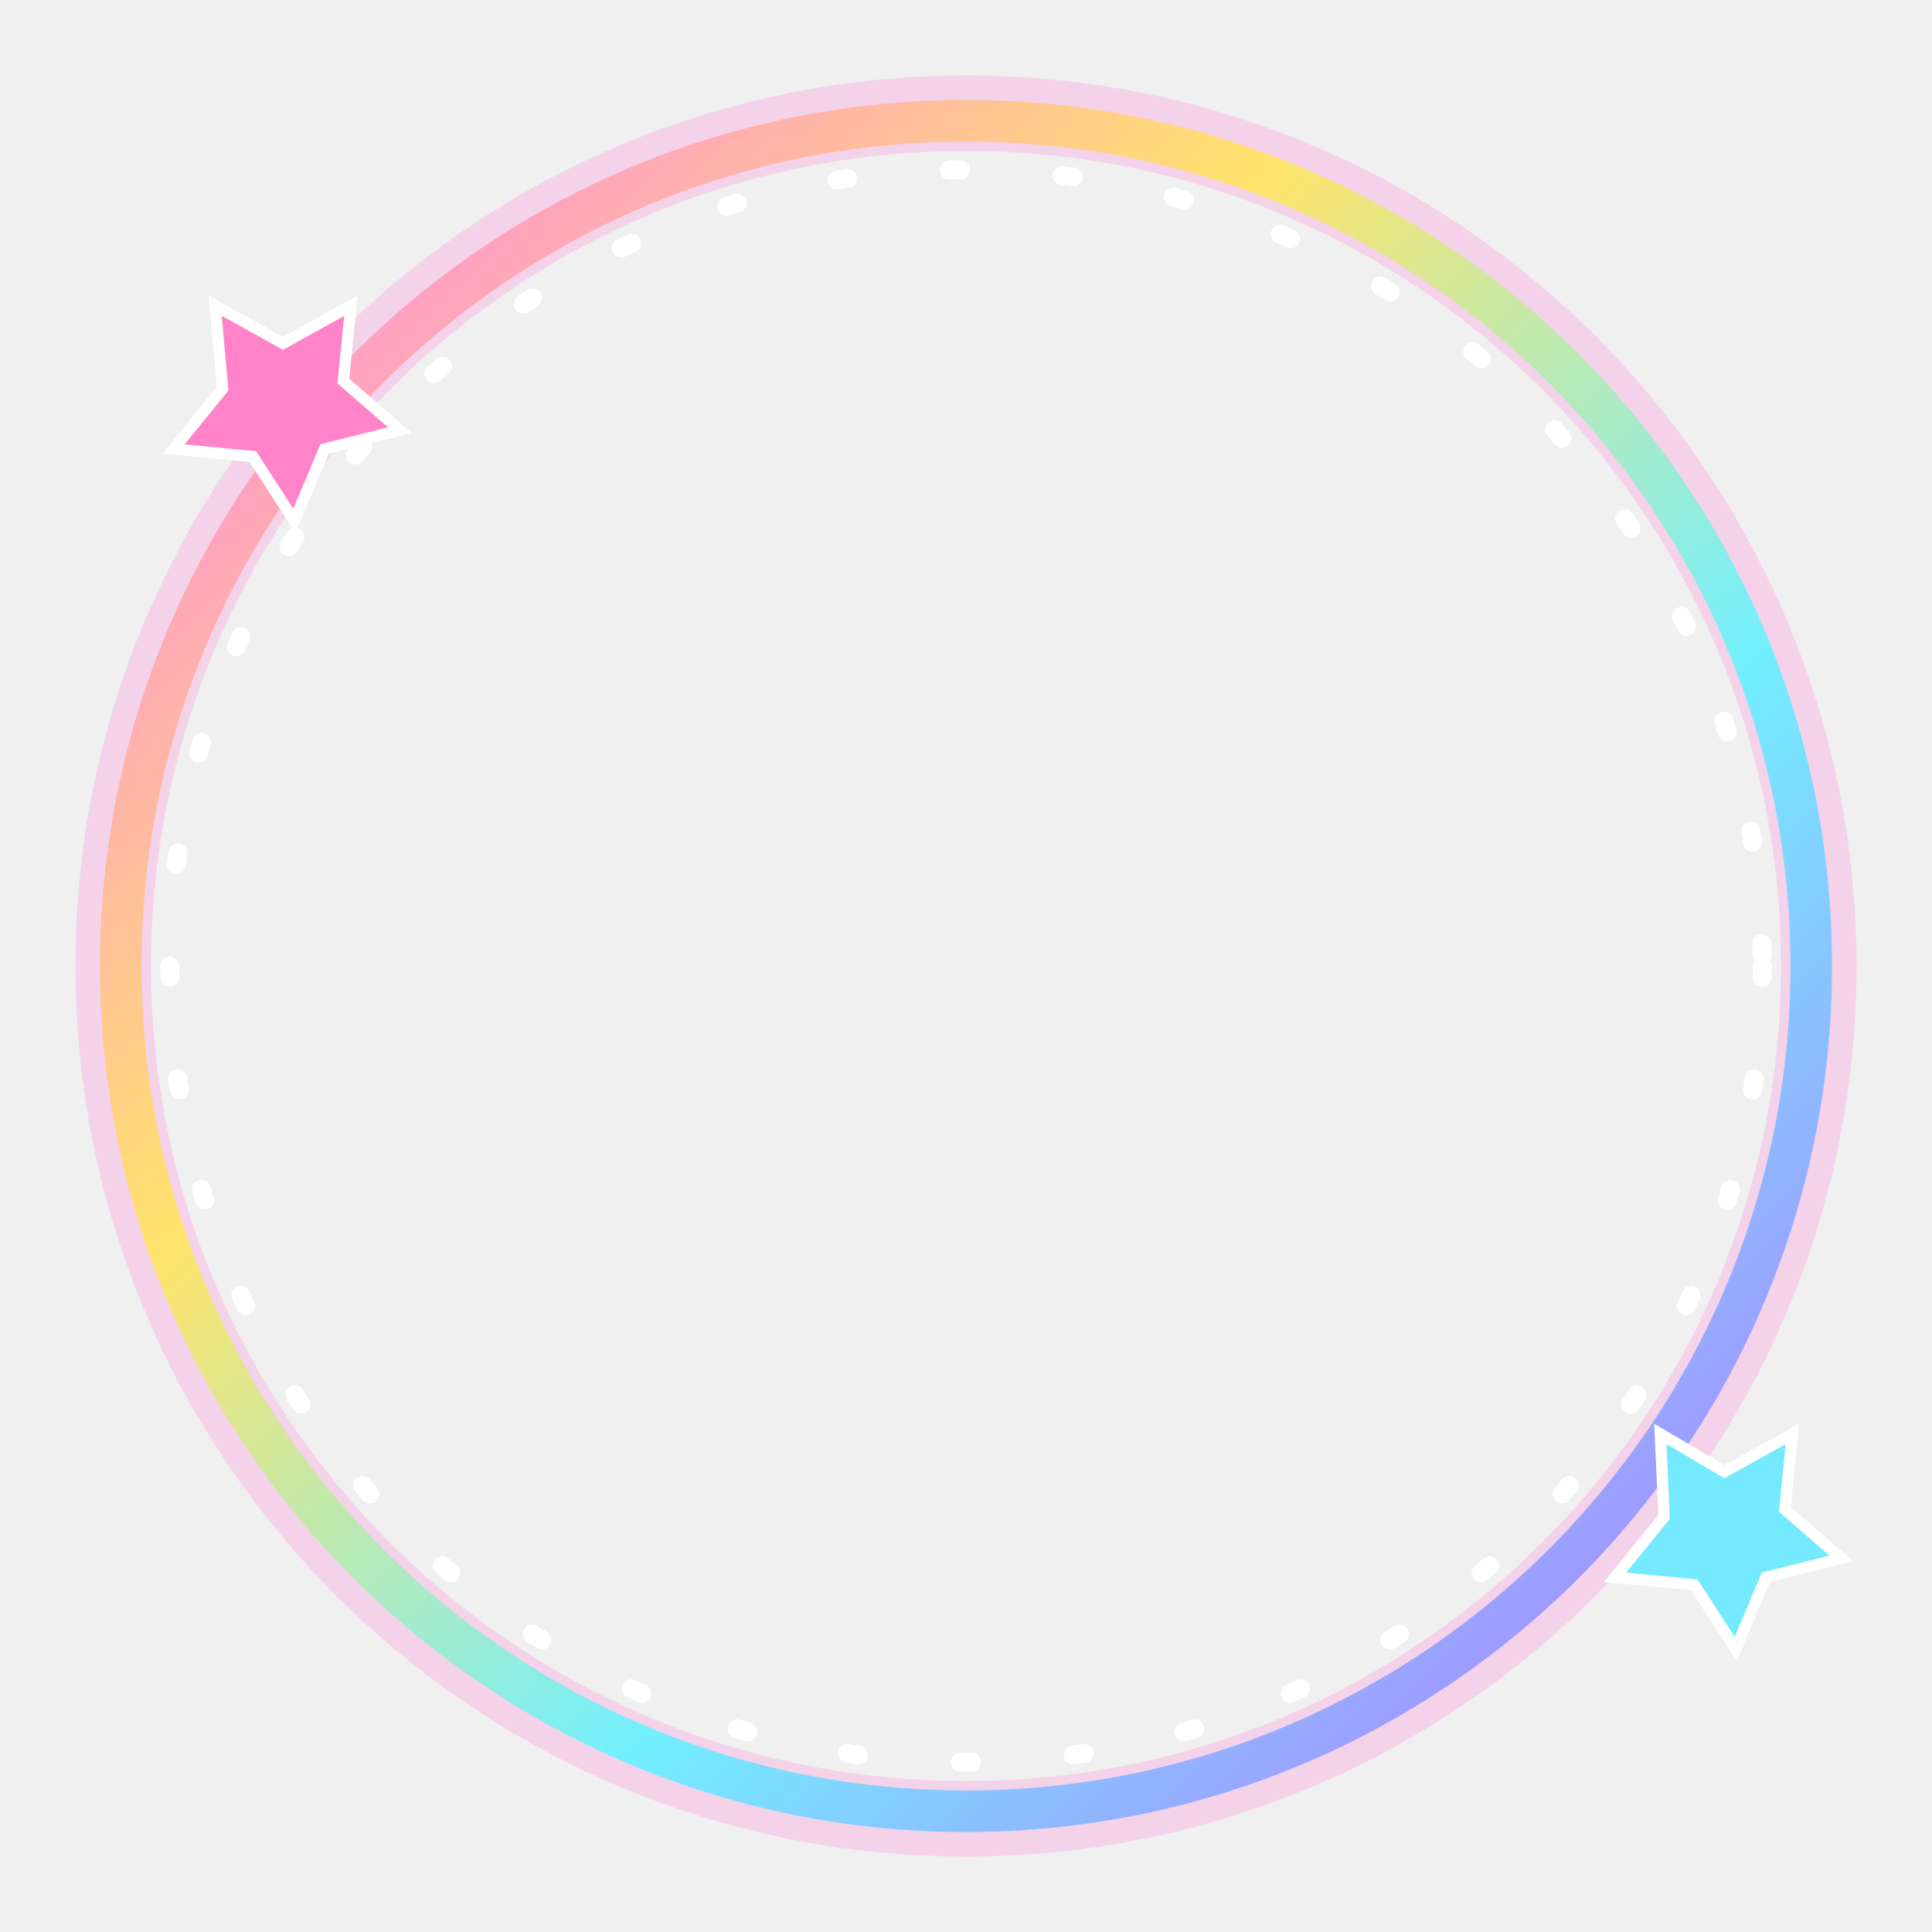
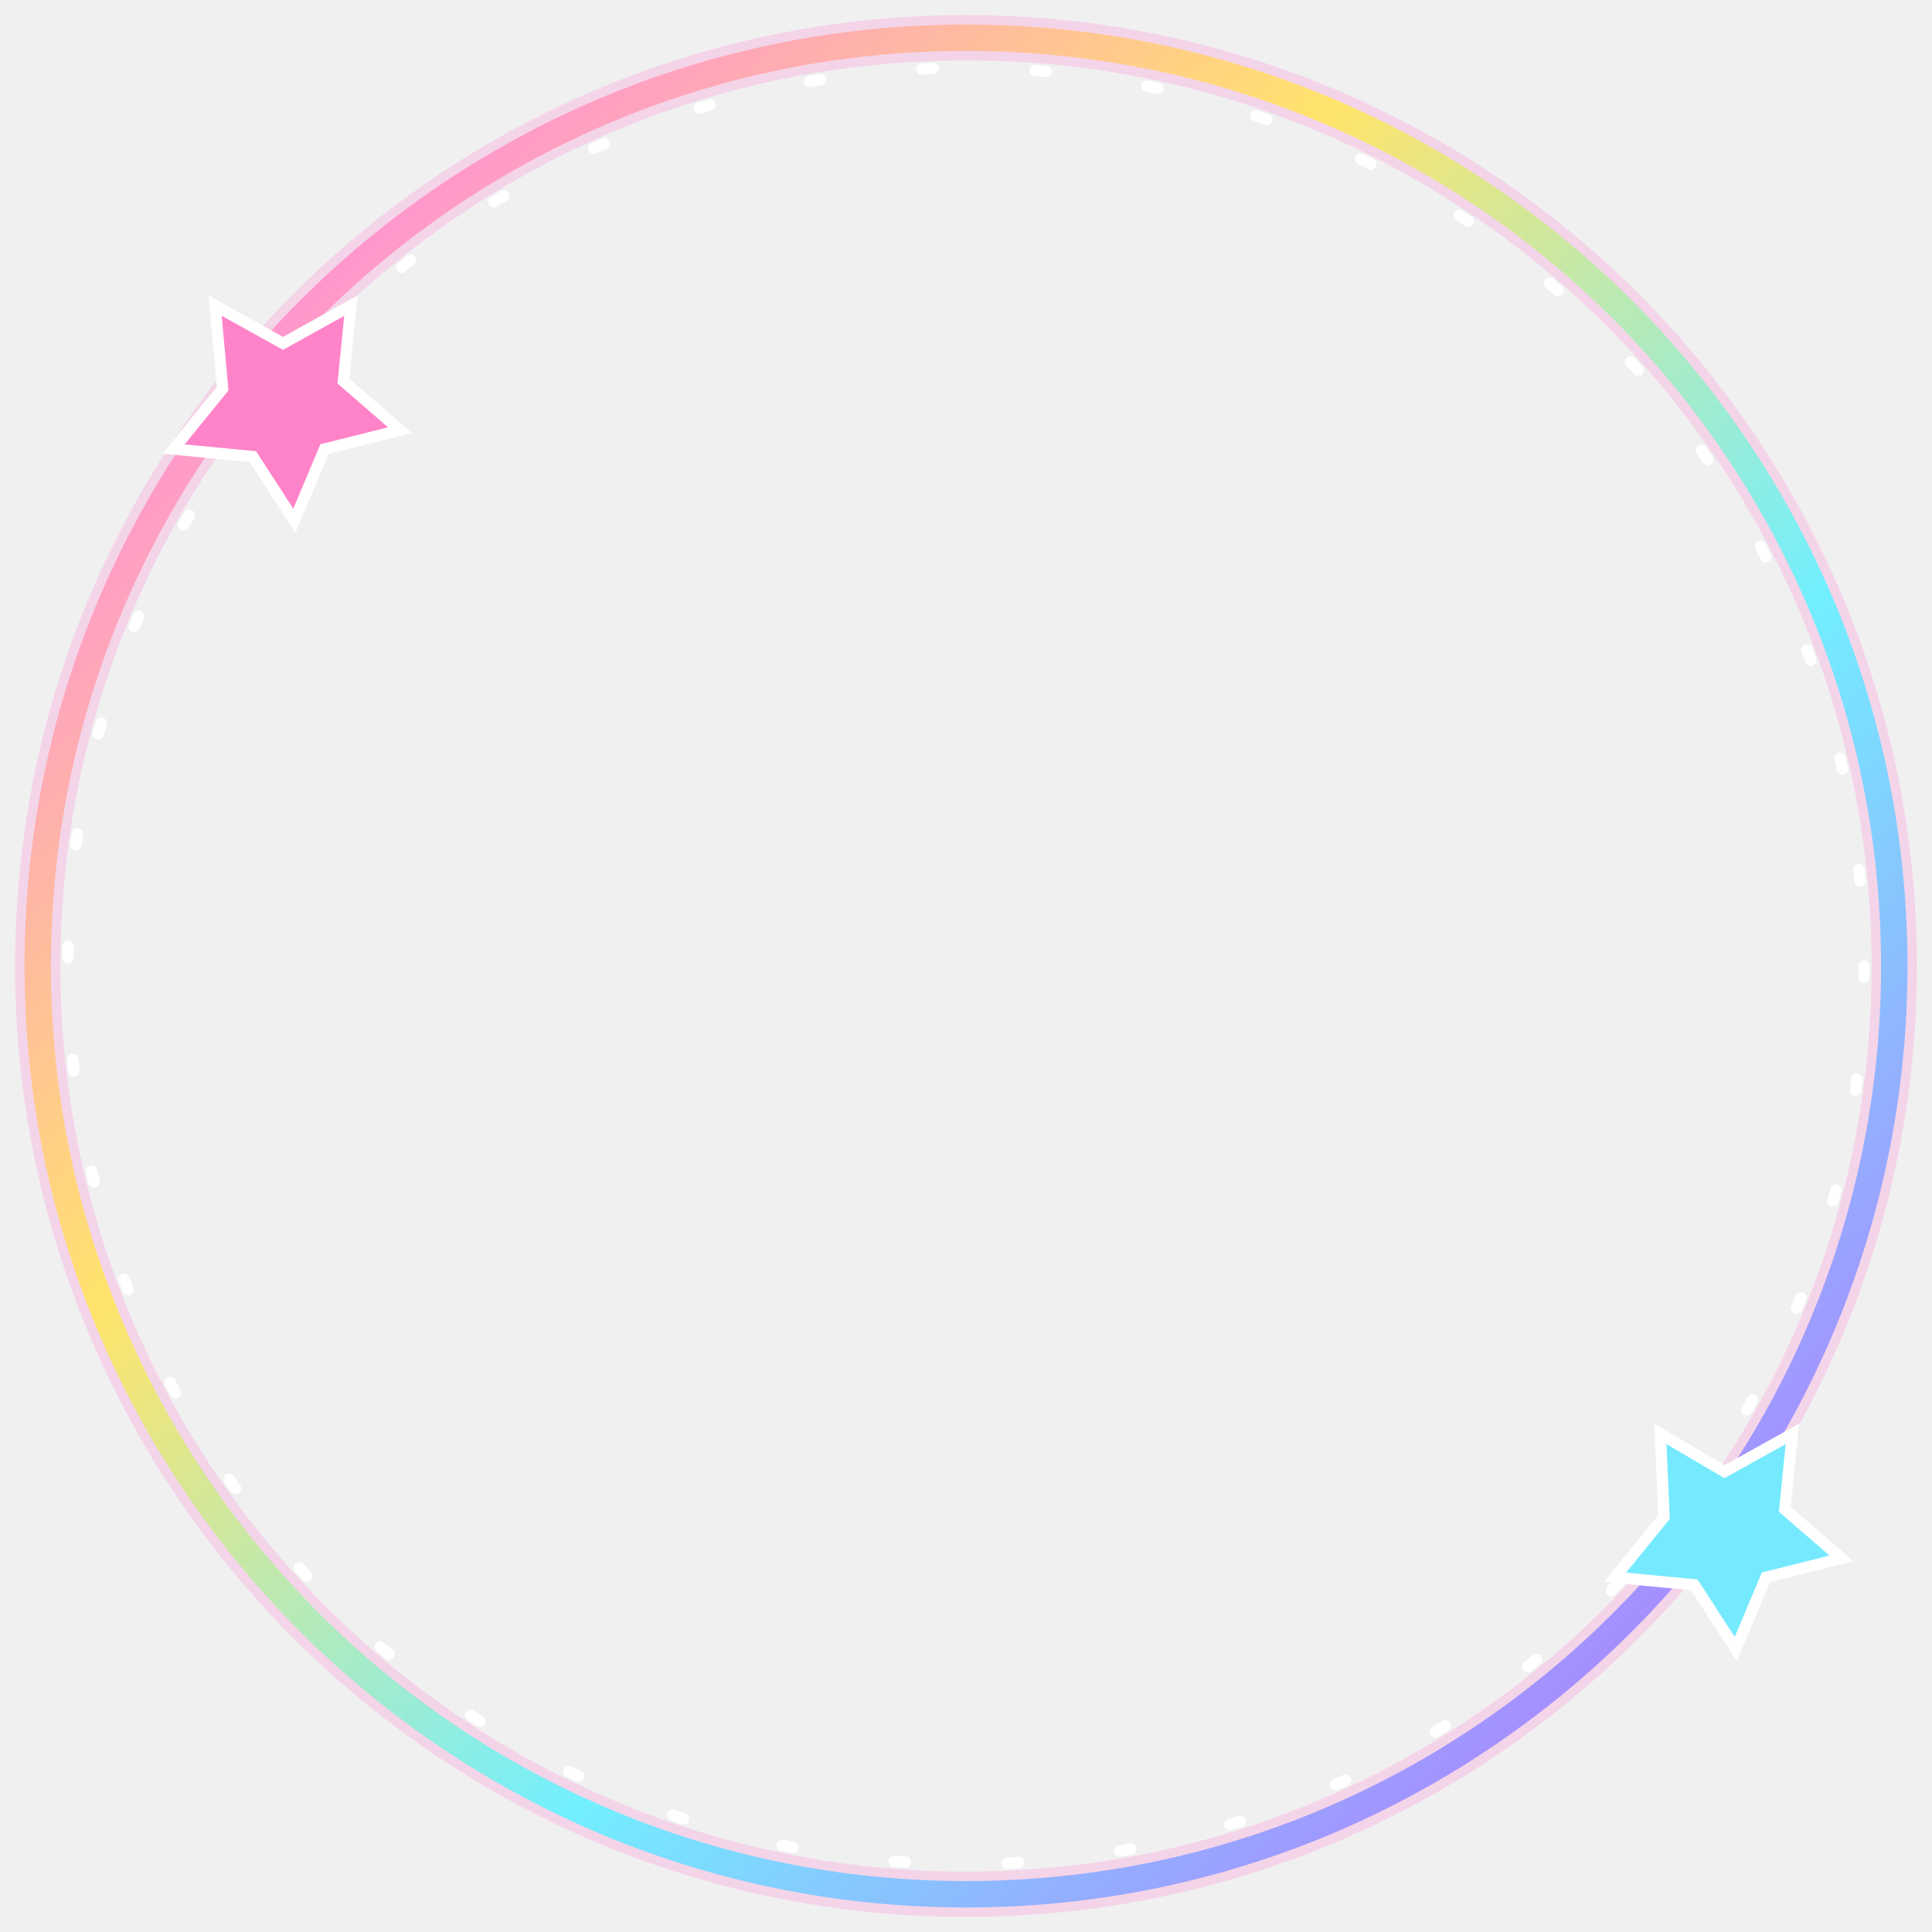
<svg xmlns="http://www.w3.org/2000/svg" viewBox="0 0 512 512">
  <defs>
    <linearGradient id="candy" x1="70" y1="65" x2="445" y2="450" gradientUnits="userSpaceOnUse">
      <stop stop-color="#ff8ed8" />
      <stop offset=".32" stop-color="#ffe46b" />
      <stop offset=".66" stop-color="#72efff" />
      <stop offset="1" stop-color="#ab82ff" />
    </linearGradient>
  </defs>
-   <circle cx="256" cy="256" r="226" fill="none" stroke="#ff8ed8" stroke-opacity=".3" stroke-width="20" />
-   <circle cx="256" cy="256" r="224" fill="none" stroke="url(#candy)" stroke-width="11" />
-   <circle cx="256" cy="256" r="211" fill="none" stroke="#fff" stroke-dasharray="3 27" stroke-linecap="round" stroke-width="5" />
+   <circle cx="256" cy="256" r="246" fill="none" stroke="#ff8ed8" stroke-opacity=".28" stroke-width="12" />
+   <circle cx="256" cy="256" r="246" fill="none" stroke="url(#candy)" stroke-width="7" />
+   <circle cx="256" cy="256" r="238" fill="none" stroke="#fff" stroke-dasharray="3 27" stroke-linecap="round" stroke-width="3" />
  <g stroke="#fff" stroke-width="3">
    <path d="M57 81l18 10 18-10-2 20 15 13-20 5-8 19-11-17-21-2 13-16z" fill="#ff83c9" />
    <path d="M440 380l17 10 18-10-2 20 15 13-20 5-8 19-11-17-21-2 13-16z" fill="#75eaff" />
  </g>
</svg>
